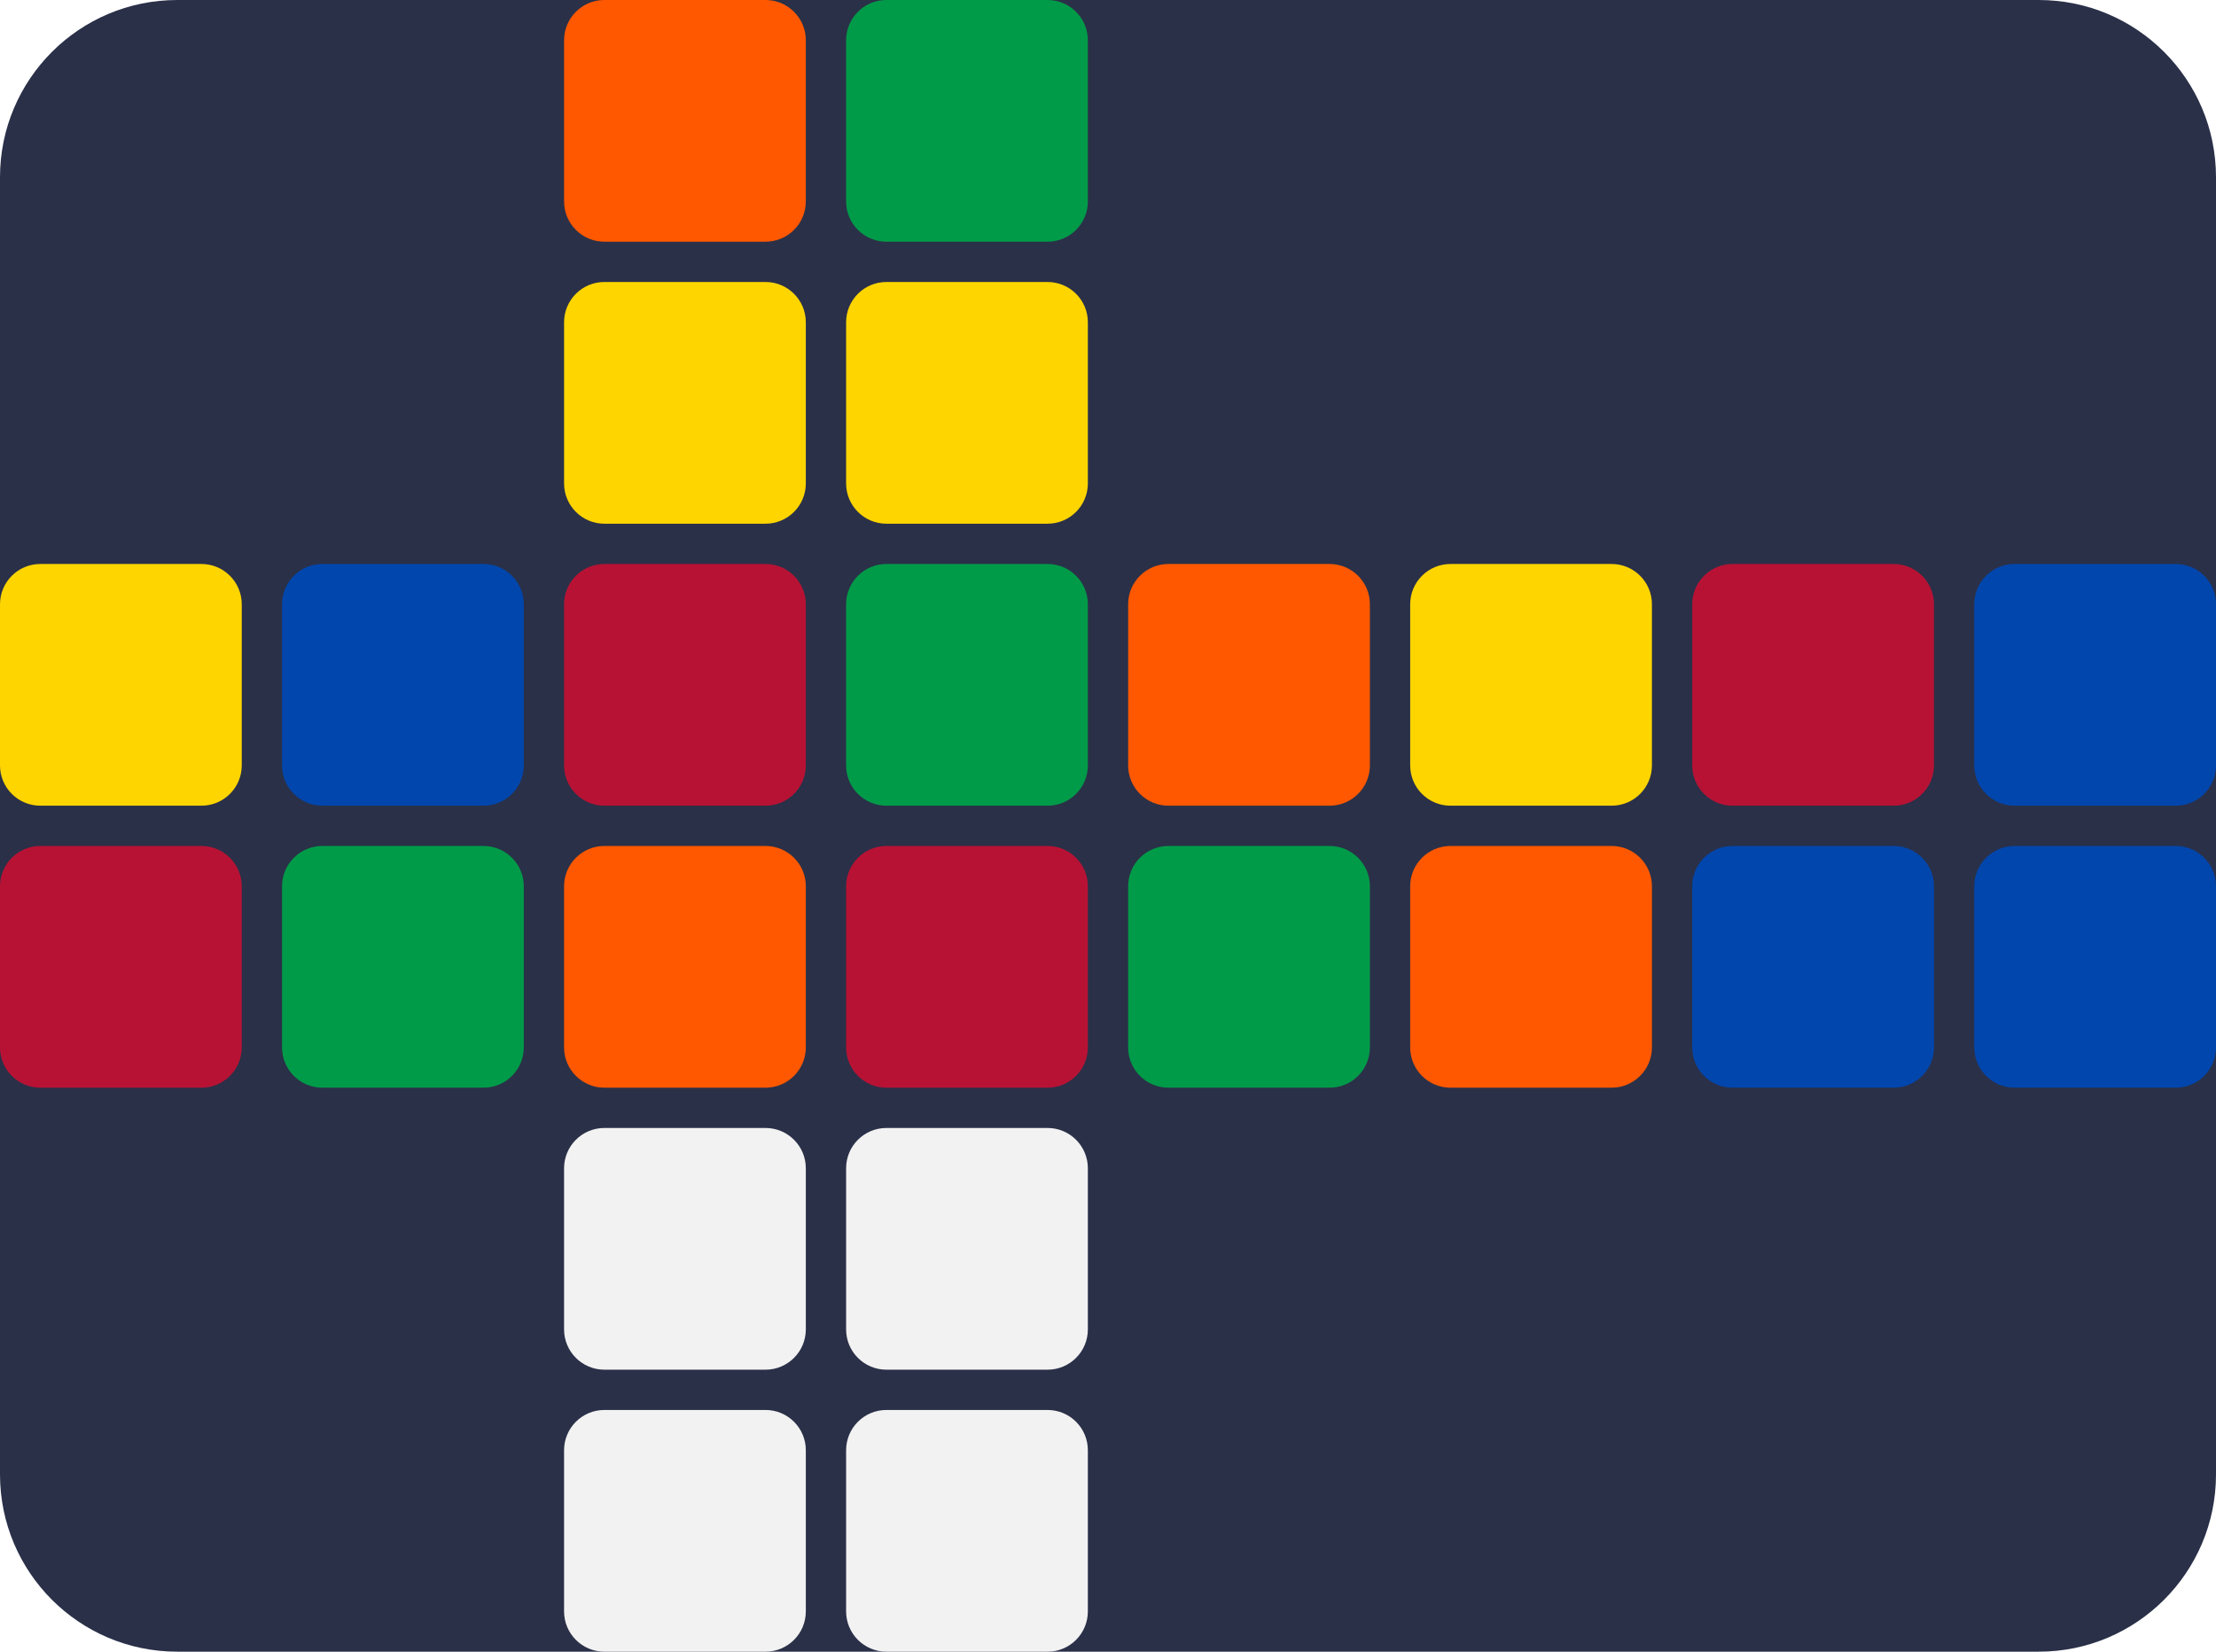
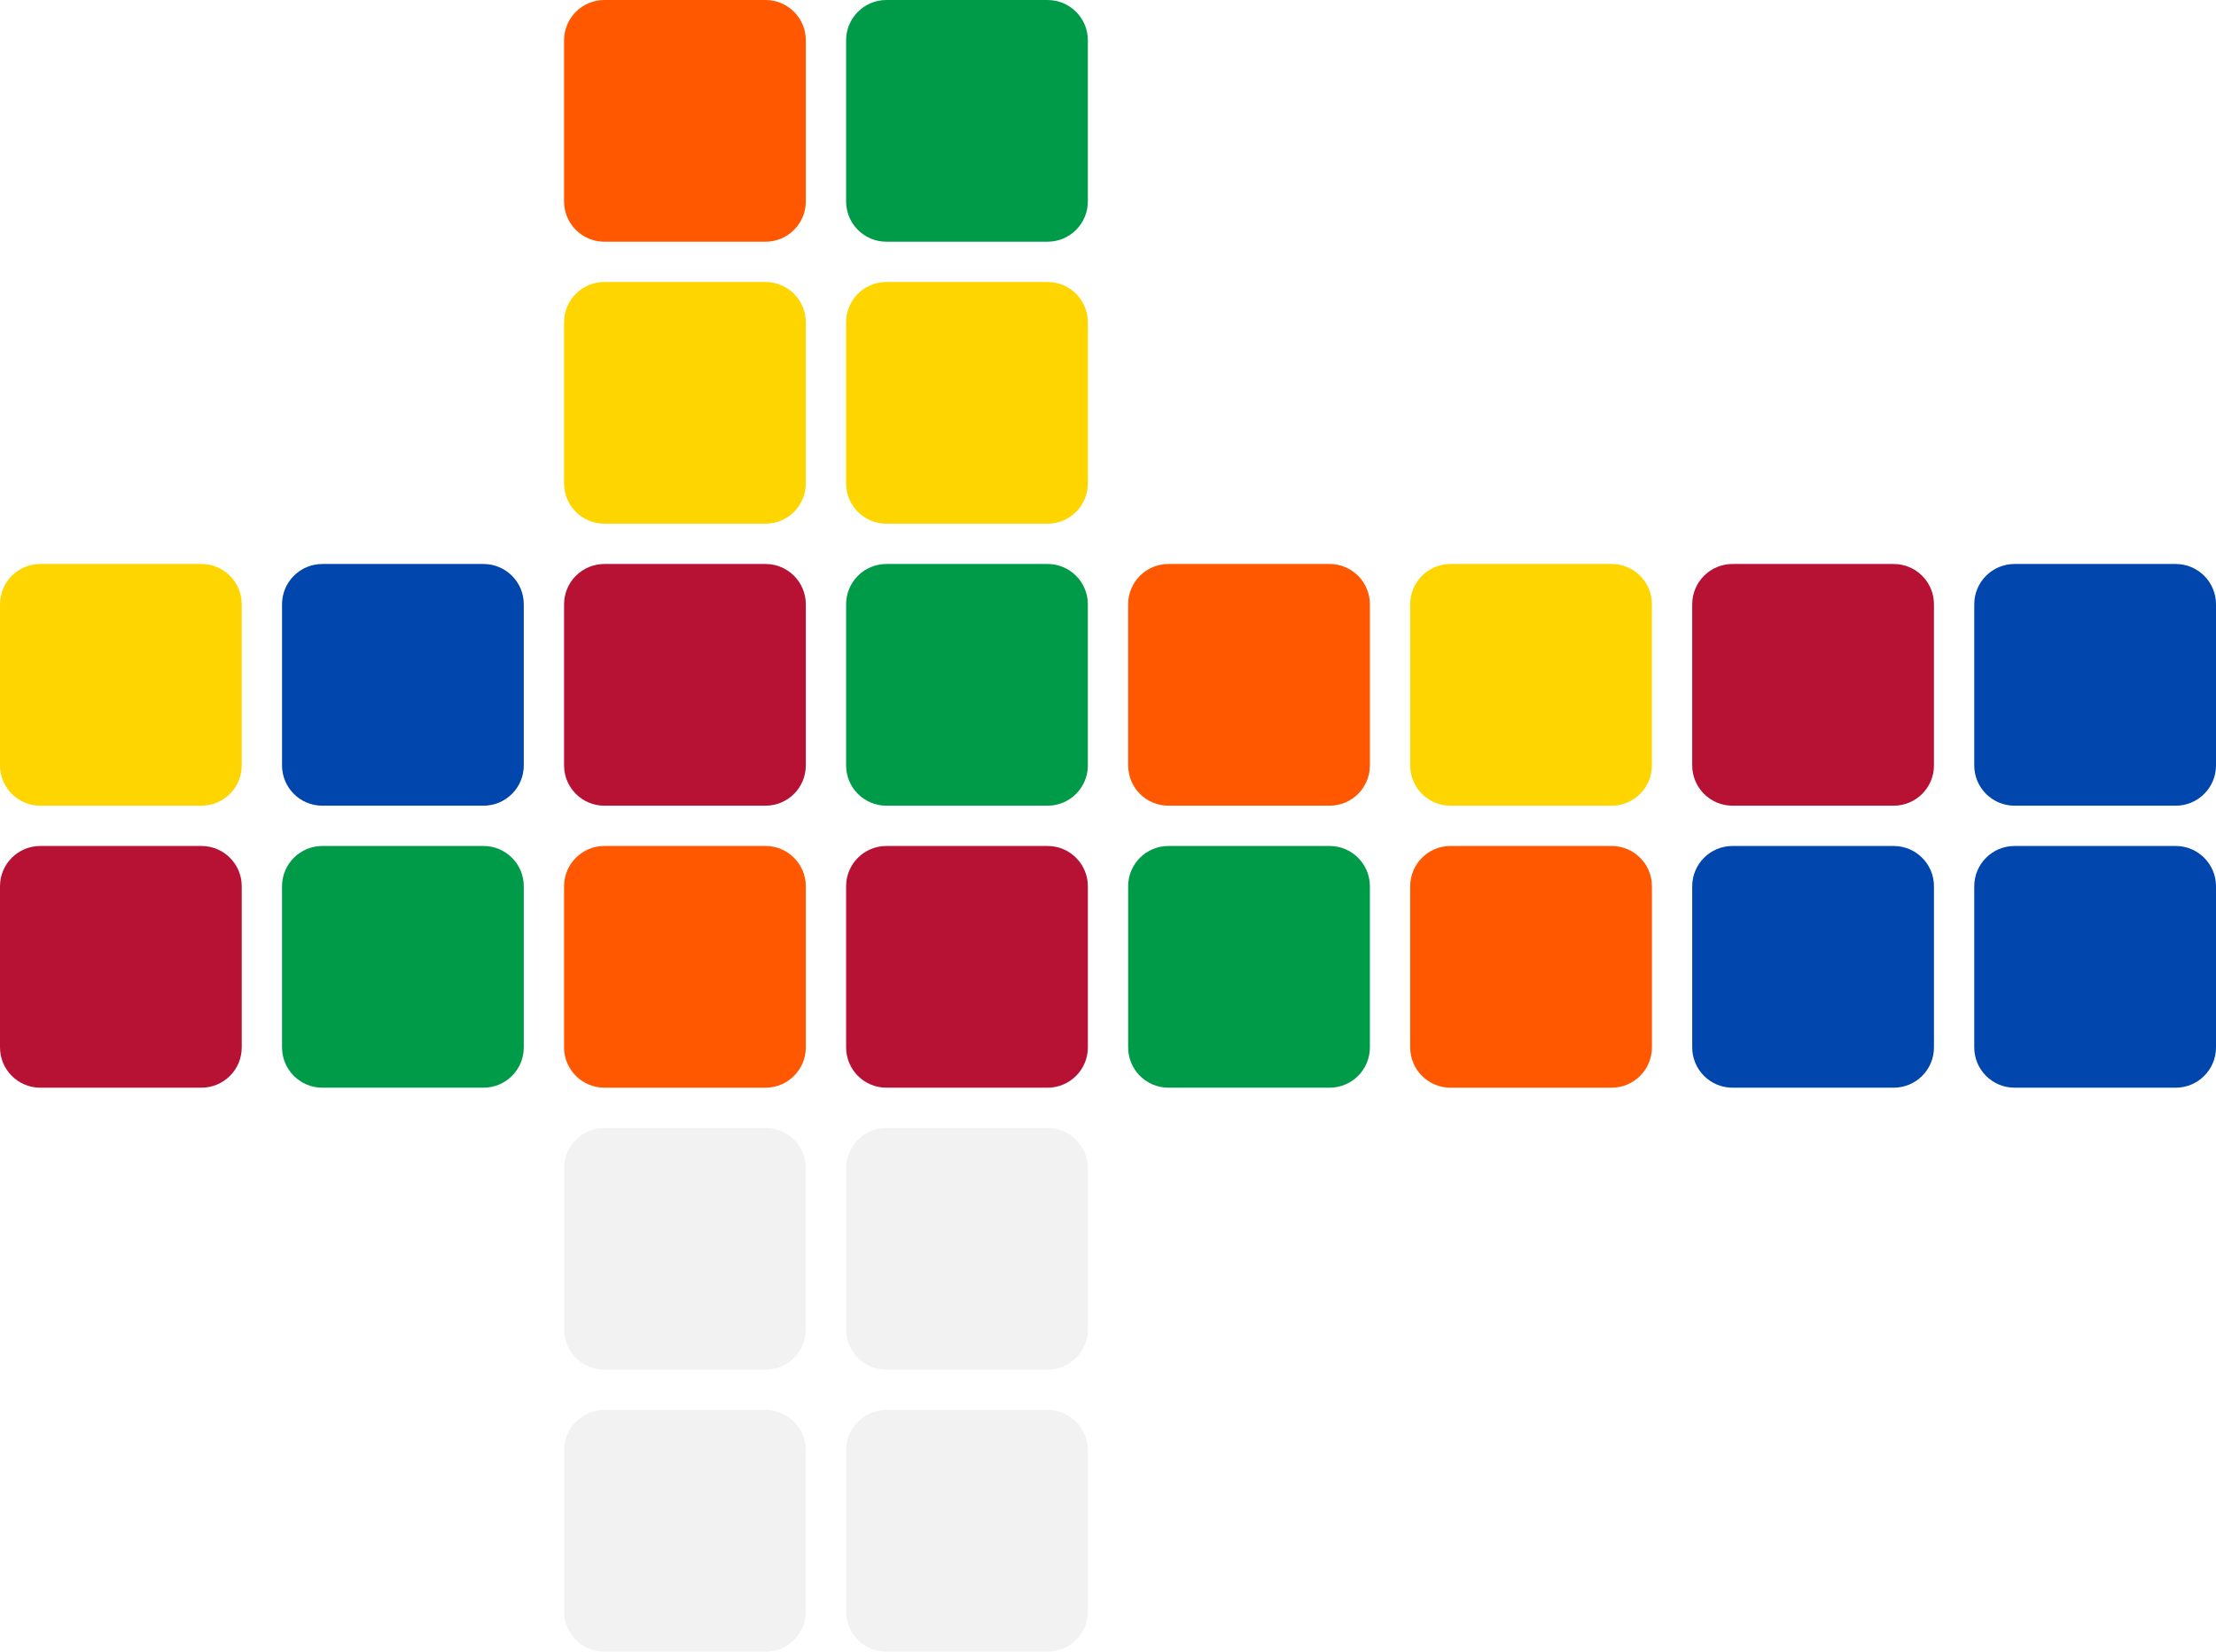
<svg xmlns="http://www.w3.org/2000/svg" viewBox="0 0 275 205">
-   <rect x="0" y="0" width="275" height="205" rx="22" fill="#2a3048" />
  <rect x="70" y="0" width="30" height="30" rx="5" fill="#ff5800" />
  <rect x="105" y="0" width="30" height="30" rx="5" fill="#009b48" />
  <rect x="70" y="35" width="30" height="30" rx="5" fill="#ffd500" />
  <rect x="105" y="35" width="30" height="30" rx="5" fill="#ffd500" />
  <rect x="0" y="70" width="30" height="30" rx="5" fill="#ffd500" />
  <rect x="35" y="70" width="30" height="30" rx="5" fill="#0046ad" />
  <rect x="0" y="105" width="30" height="30" rx="5" fill="#b71234" />
  <rect x="35" y="105" width="30" height="30" rx="5" fill="#009b48" />
  <rect x="70" y="70" width="30" height="30" rx="5" fill="#b71234" />
  <rect x="105" y="70" width="30" height="30" rx="5" fill="#009b48" />
  <rect x="70" y="105" width="30" height="30" rx="5" fill="#ff5800" />
  <rect x="105" y="105" width="30" height="30" rx="5" fill="#b71234" />
  <rect x="140" y="70" width="30" height="30" rx="5" fill="#ff5800" />
  <rect x="175" y="70" width="30" height="30" rx="5" fill="#ffd500" />
  <rect x="140" y="105" width="30" height="30" rx="5" fill="#009b48" />
  <rect x="175" y="105" width="30" height="30" rx="5" fill="#ff5800" />
  <rect x="210" y="70" width="30" height="30" rx="5" fill="#b71234" />
  <rect x="245" y="70" width="30" height="30" rx="5" fill="#0046ad" />
  <rect x="210" y="105" width="30" height="30" rx="5" fill="#0046ad" />
  <rect x="245" y="105" width="30" height="30" rx="5" fill="#0046ad" />
  <rect x="70" y="140" width="30" height="30" rx="5" fill="#f2f2f2" />
  <rect x="105" y="140" width="30" height="30" rx="5" fill="#f2f2f2" />
  <rect x="70" y="175" width="30" height="30" rx="5" fill="#f2f2f2" />
  <rect x="105" y="175" width="30" height="30" rx="5" fill="#f2f2f2" />
</svg>
